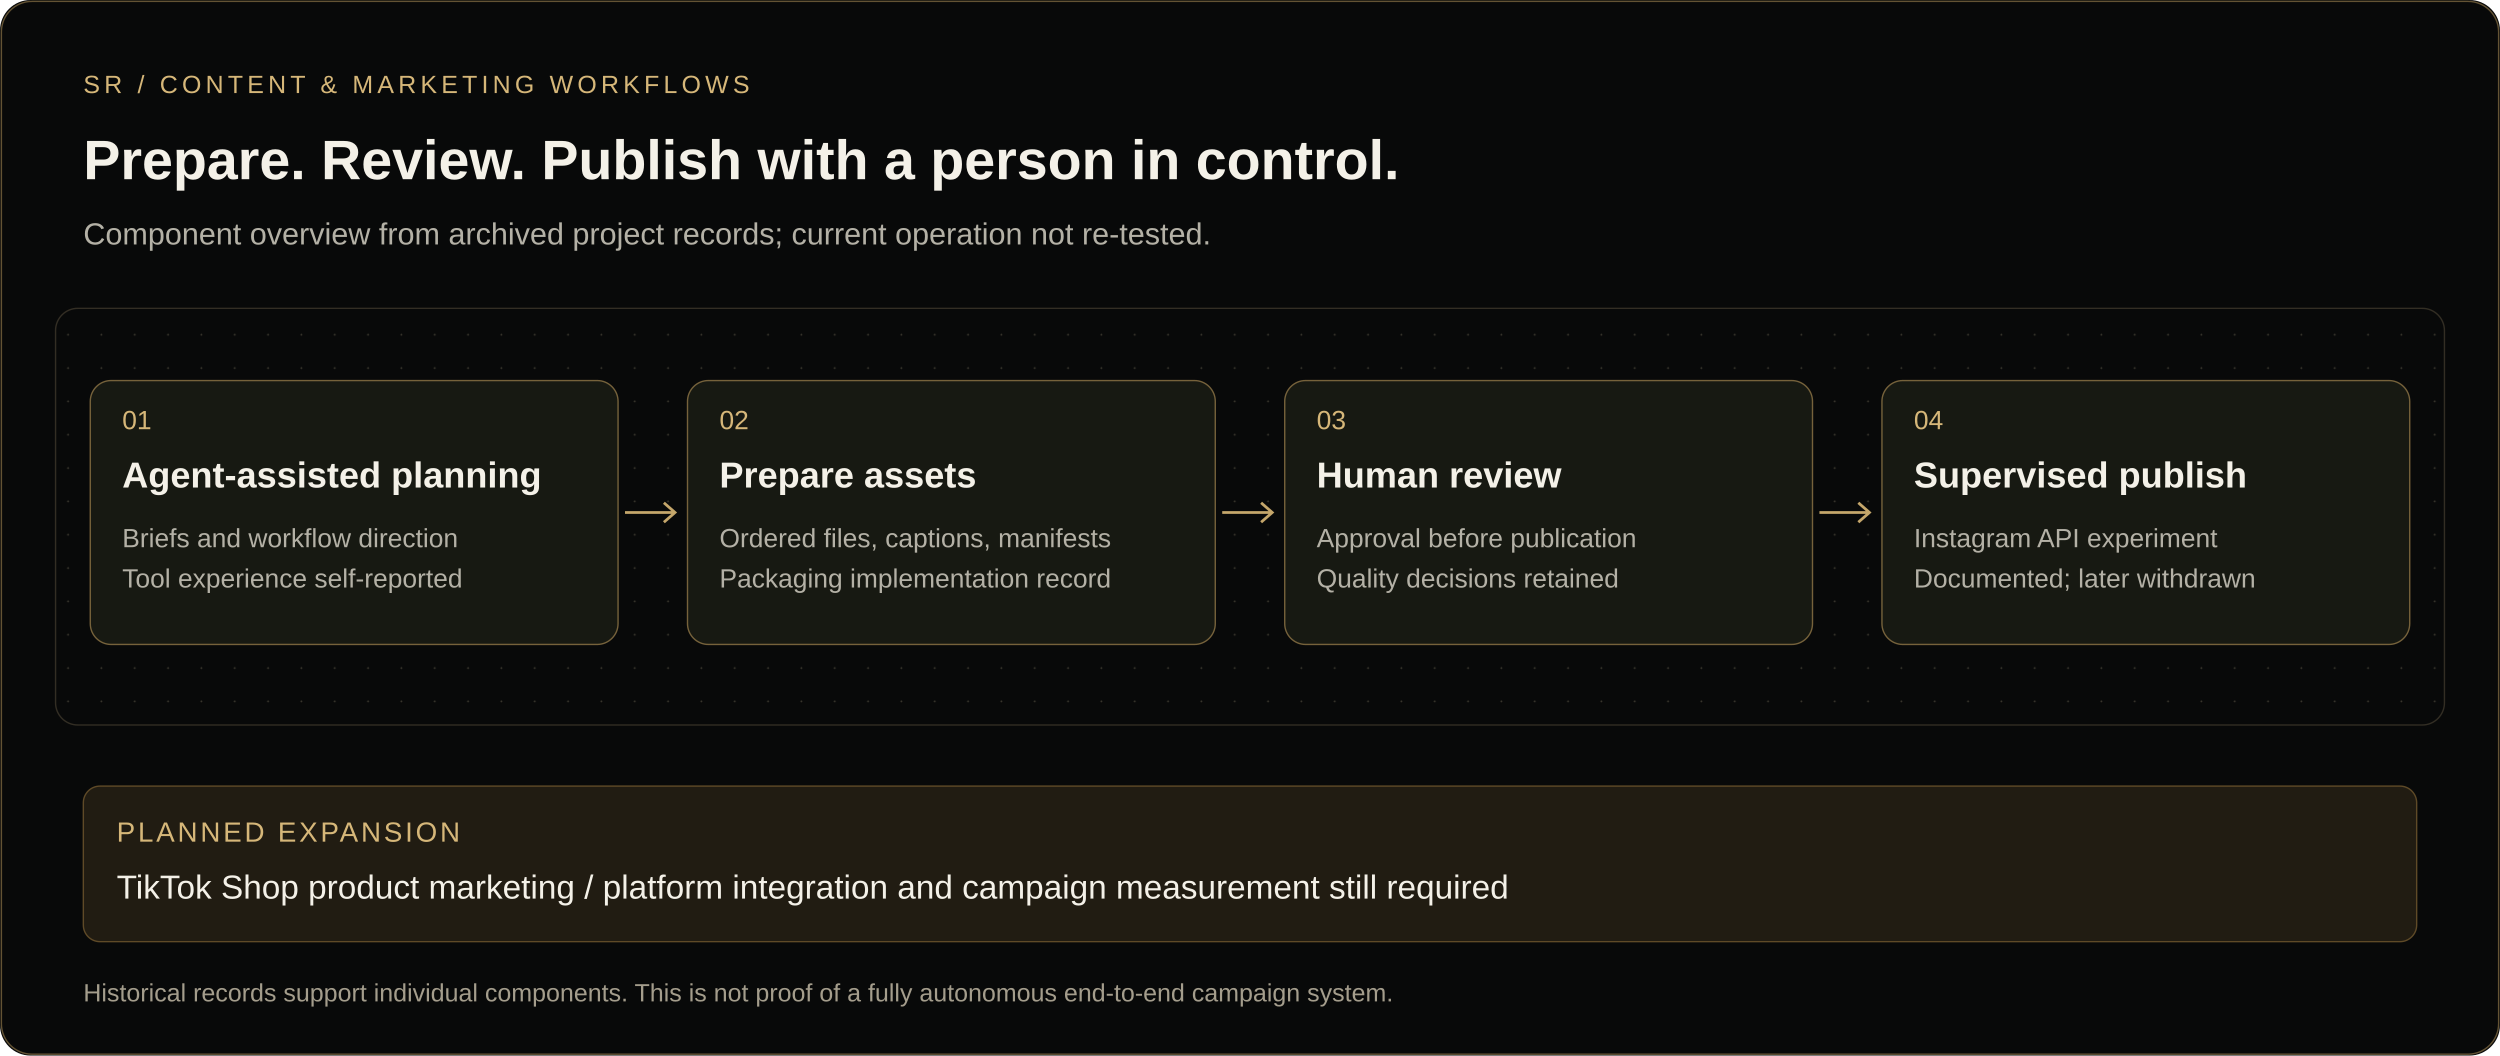
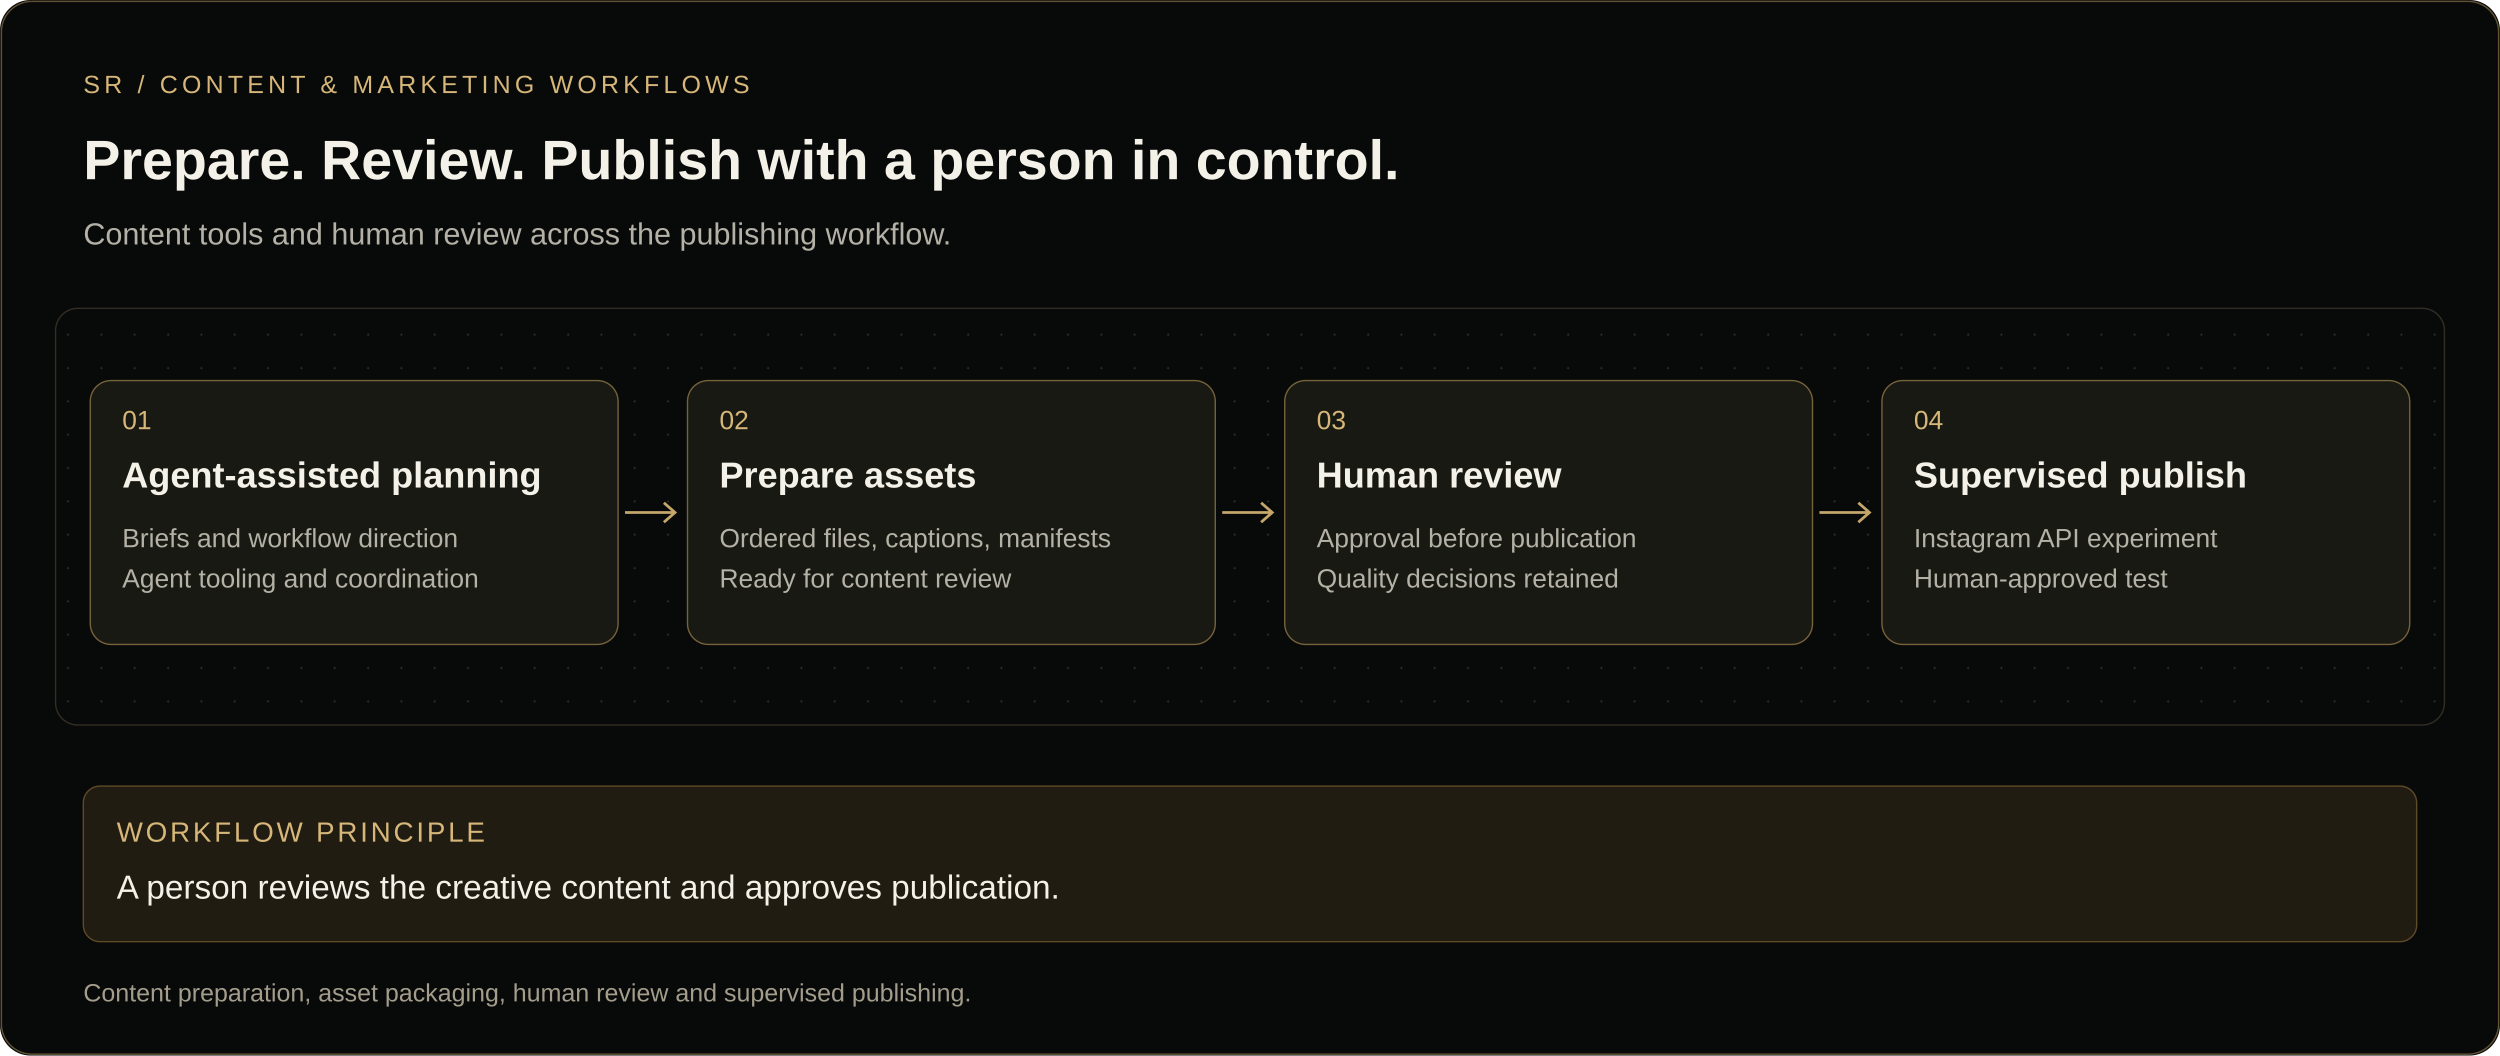
<svg xmlns="http://www.w3.org/2000/svg" width="1800" height="760" viewBox="0 0 1800 760">
  <defs>
    <pattern id="dots" width="24" height="24" patternUnits="userSpaceOnUse">
      <circle cx="1" cy="1" r=".7" fill="#38352c" />
    </pattern>
  </defs>
  <rect width="1800" height="760" rx="22" fill="#080909" />
  <rect x="1" y="1" width="1798" height="758" rx="22" fill="none" stroke="#635334" />
  <style>text{font-family:Arial,sans-serif}</style>
  <text x="60" y="67" fill="#d6b779" font-size="18" letter-spacing="3">SR / CONTENT &amp; MARKETING WORKFLOWS</text>
  <text x="60" y="129" fill="#f4f1e8" font-size="40" font-weight="bold">Prepare. Review. Publish with a person in control.</text>
-   <text x="60" y="176" fill="#b4b1a6" font-size="22">Component overview from archived project records; current operation not re-tested.</text>
+   <text x="60" y="176" fill="#b4b1a6" font-size="22">Content tools and human review across the publishing workflow.</text>
  <rect x="40" y="222" width="1720" height="300" rx="16" fill="url(#dots)" stroke="#332e24" />
  <rect x="65" y="274" width="380" height="190" rx="15" fill="#171912" stroke="#76623b" />
  <text x="88" y="309" fill="#d6b779" font-size="19">01</text>
  <text x="88" y="351" fill="#f4f1e8" font-size="26" font-weight="bold">Agent-assisted planning</text>
  <text x="88" y="394" fill="#b4b1a6" font-size="19">Briefs and workflow direction</text>
-   <text x="88" y="423" fill="#b4b1a6" font-size="19">Tool experience self-reported</text>
+   <text x="88" y="423" fill="#b4b1a6" font-size="19">Agent tooling and coordination</text>
  <path d="M450 369h36m-8-7 8 7-8 7" fill="none" stroke="#c5a76b" stroke-width="2" />
  <rect x="495" y="274" width="380" height="190" rx="15" fill="#171912" stroke="#76623b" />
  <text x="518" y="309" fill="#d6b779" font-size="19">02</text>
  <text x="518" y="351" fill="#f4f1e8" font-size="26" font-weight="bold">Prepare assets</text>
  <text x="518" y="394" fill="#b4b1a6" font-size="19">Ordered files, captions, manifests</text>
-   <text x="518" y="423" fill="#b4b1a6" font-size="19">Packaging implementation record</text>
+   <text x="518" y="423" fill="#b4b1a6" font-size="19">Ready for content review</text>
  <path d="M880 369h36m-8-7 8 7-8 7" fill="none" stroke="#c5a76b" stroke-width="2" />
  <rect x="925" y="274" width="380" height="190" rx="15" fill="#171912" stroke="#76623b" />
  <text x="948" y="309" fill="#d6b779" font-size="19">03</text>
  <text x="948" y="351" fill="#f4f1e8" font-size="26" font-weight="bold">Human review</text>
  <text x="948" y="394" fill="#b4b1a6" font-size="19">Approval before publication</text>
  <text x="948" y="423" fill="#b4b1a6" font-size="19">Quality decisions retained</text>
  <path d="M1310 369h36m-8-7 8 7-8 7" fill="none" stroke="#c5a76b" stroke-width="2" />
  <rect x="1355" y="274" width="380" height="190" rx="15" fill="#171912" stroke="#76623b" />
  <text x="1378" y="309" fill="#d6b779" font-size="19">04</text>
  <text x="1378" y="351" fill="#f4f1e8" font-size="26" font-weight="bold">Supervised publish</text>
  <text x="1378" y="394" fill="#b4b1a6" font-size="19">Instagram API experiment</text>
-   <text x="1378" y="423" fill="#b4b1a6" font-size="19">Documented; later withdrawn</text>
+   <text x="1378" y="423" fill="#b4b1a6" font-size="19">Human-approved test</text>
  <rect x="60" y="566" width="1680" height="112" rx="12" fill="#211c12" stroke="#5f4a27" />
-   <text x="84" y="606" fill="#d6b779" font-size="20" letter-spacing="2">PLANNED EXPANSION</text>
-   <text x="84" y="647" fill="#f4f1e8" font-size="24">TikTok Shop product marketing / platform integration and campaign measurement still required</text>
-   <text x="60" y="721" fill="#a49d8c" font-size="18">Historical records support individual components. This is not proof of a fully autonomous end-to-end campaign system.</text>
+   <text x="84" y="606" fill="#d6b779" font-size="20" letter-spacing="2">WORKFLOW PRINCIPLE</text>
+   <text x="84" y="647" fill="#f4f1e8" font-size="24">A person reviews the creative content and approves publication.</text>
+   <text x="60" y="721" fill="#a49d8c" font-size="18">Content preparation, asset packaging, human review and supervised publishing.</text>
</svg>
